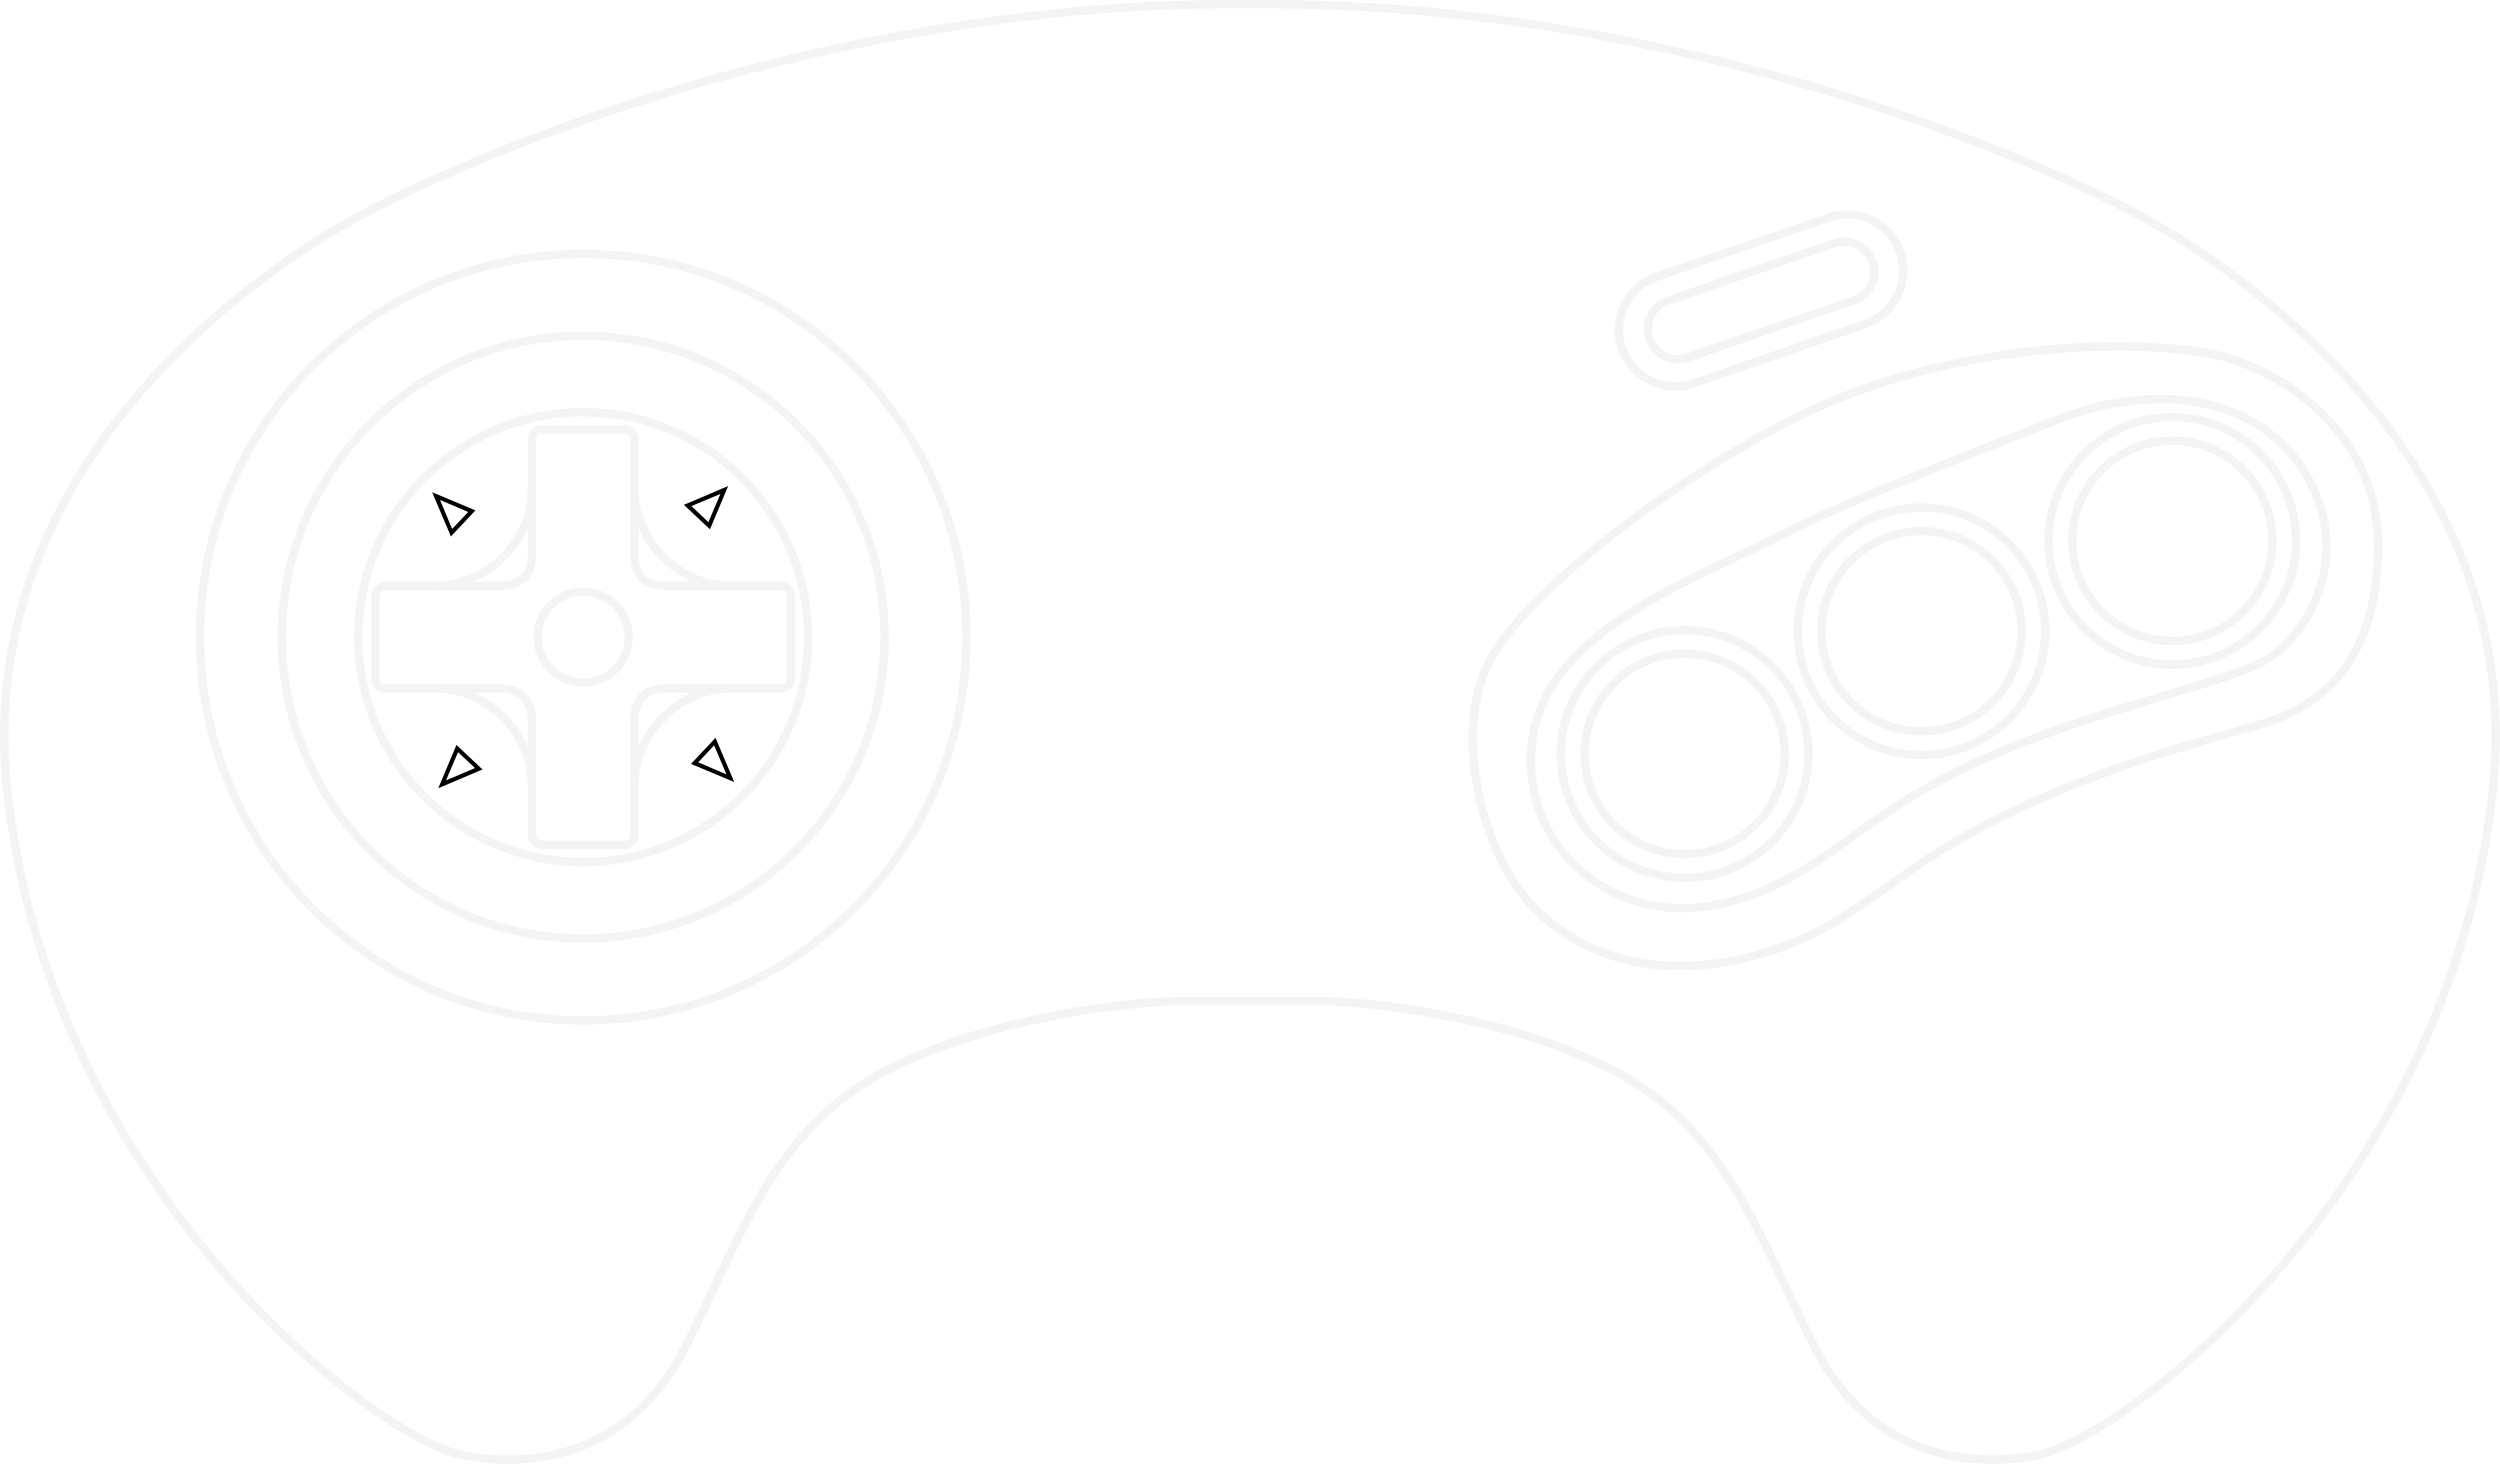
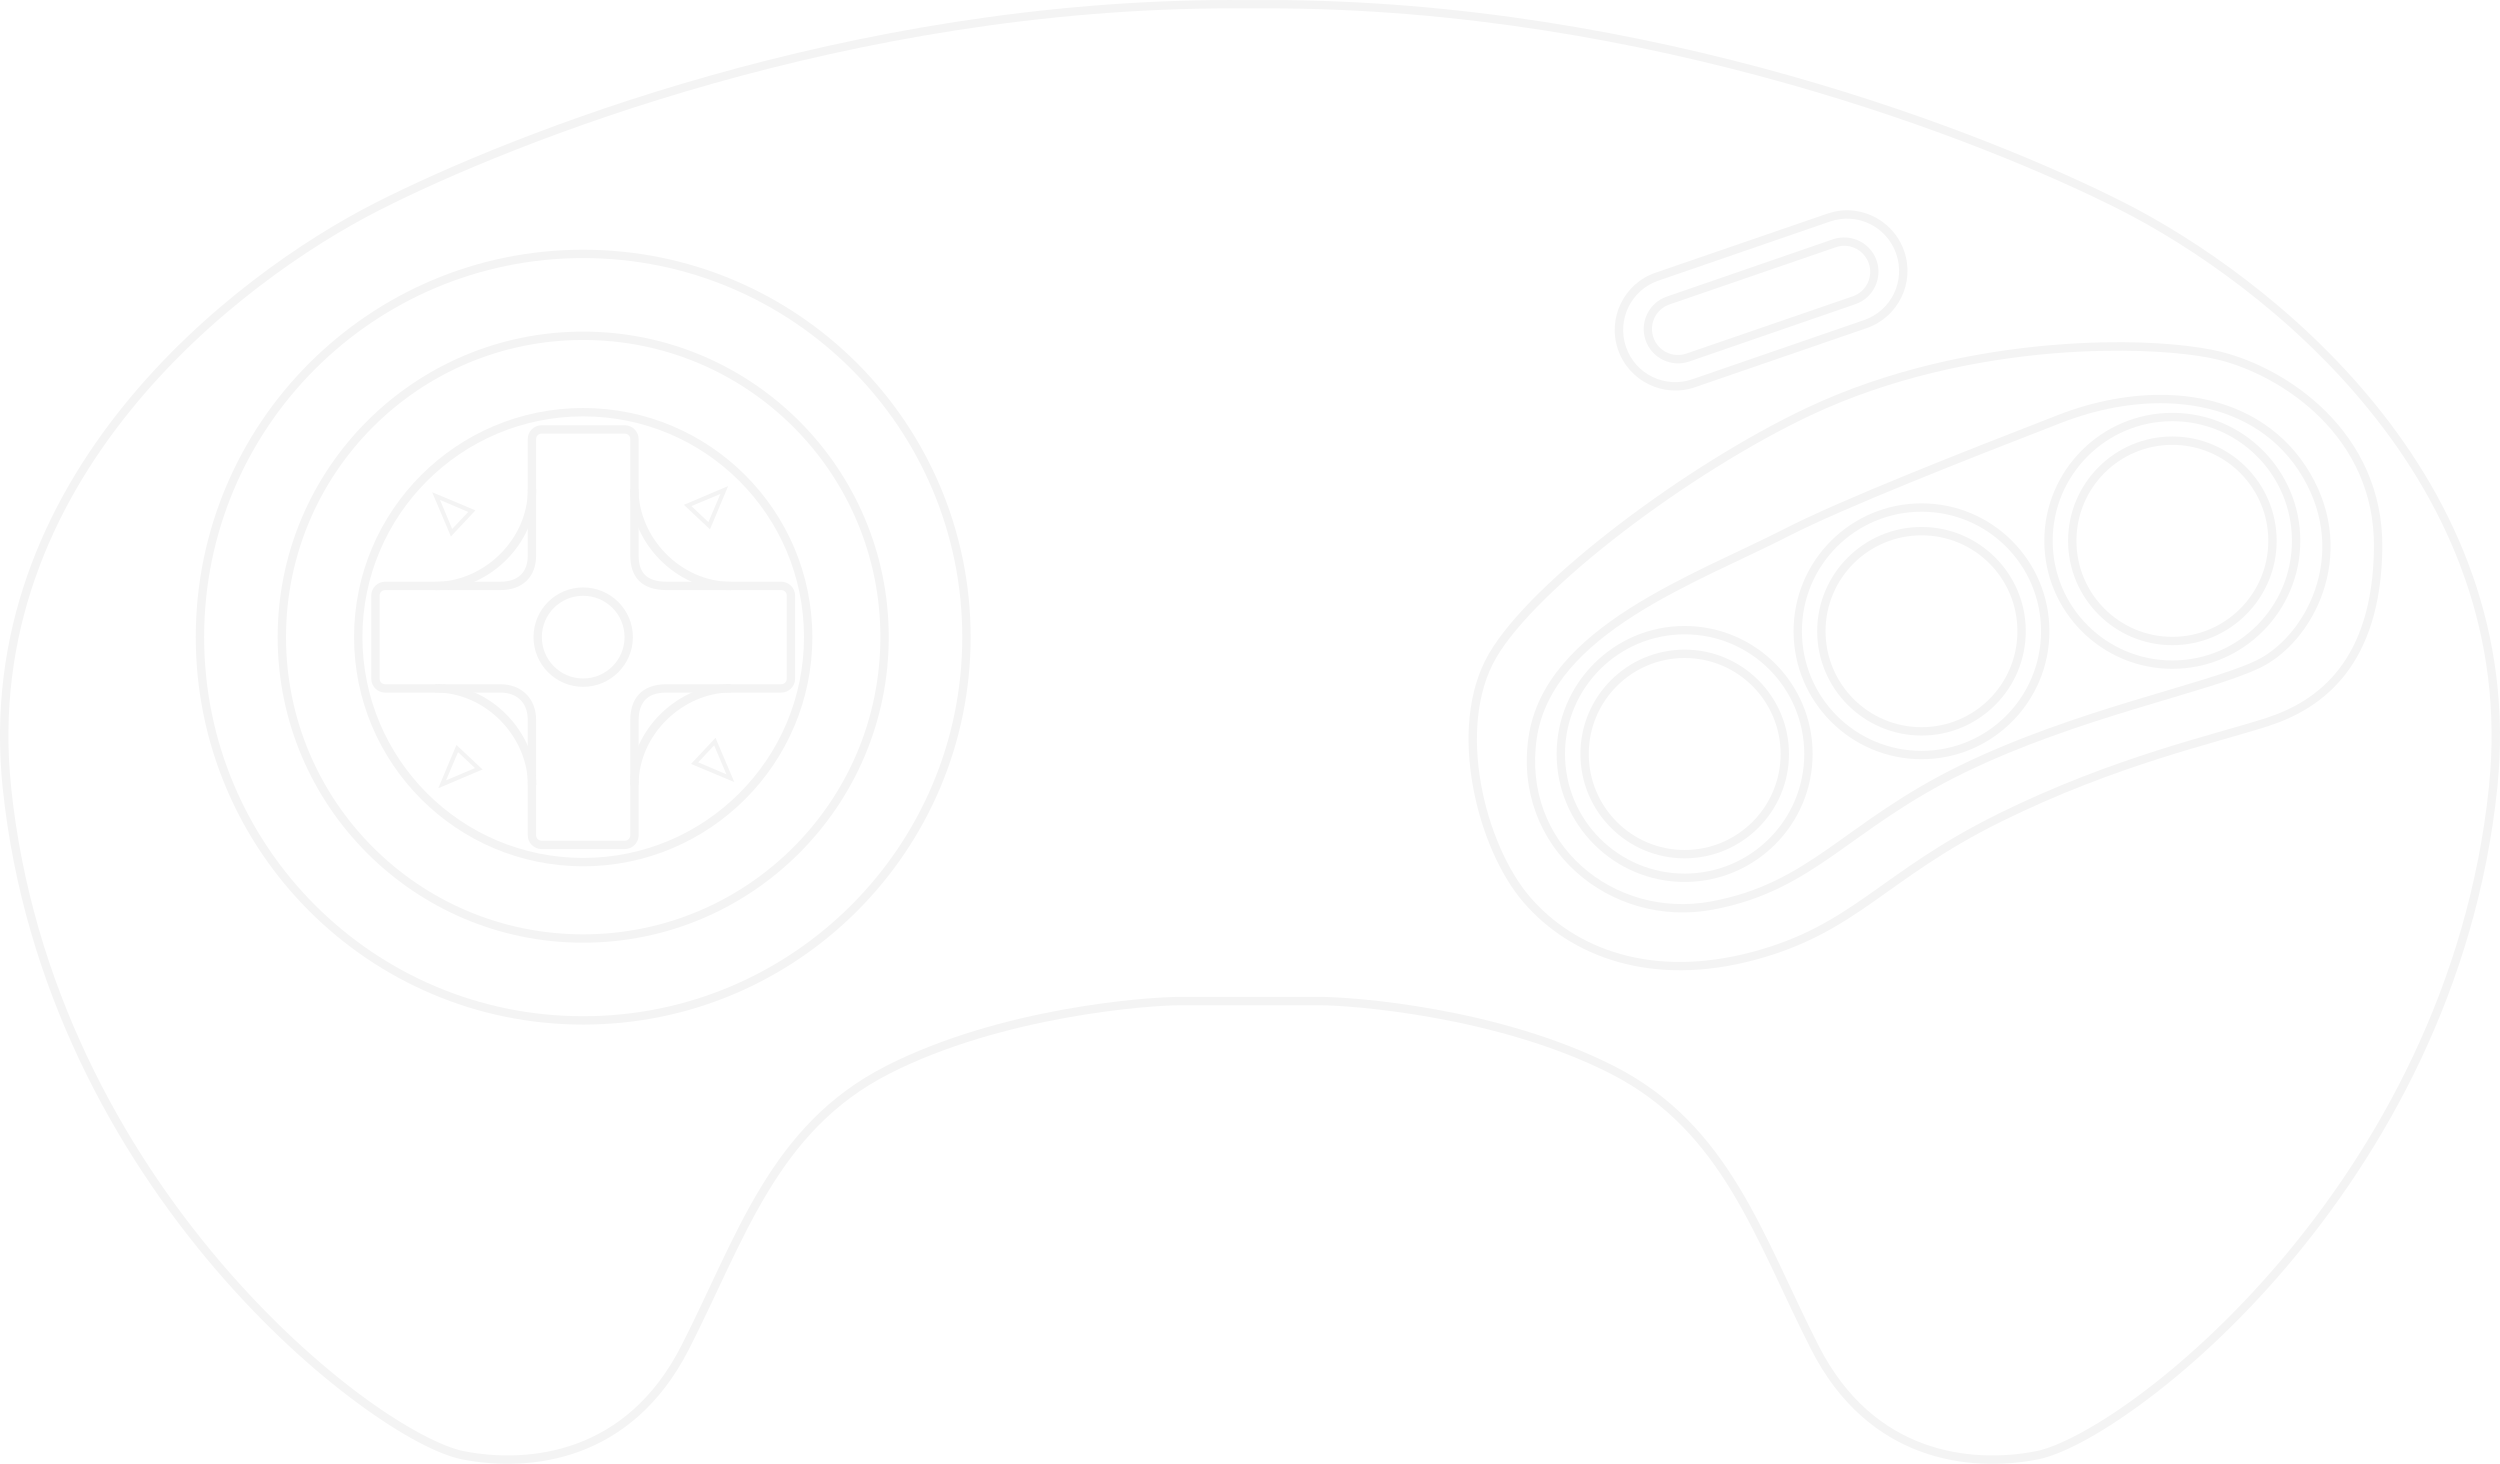
- <svg xmlns="http://www.w3.org/2000/svg" id="Layer_3" xml:space="preserve" height="350.26px" viewBox="0 0 598.191 350.257" width="598.19px" version="1.2" y="0px" x="0px">
-   <path id="path3" style="baseline-shift:baseline;block-progression:tb;color:#000000;direction:ltr;text-indent:0;text-align:start;enable-background:accumulate;text-transform:none;" fill="#f4f4f4" d="M294.78,0c-91.93,0-172.38,31.981-204.97,48.531-16.879,8.574-41.048,24.857-60.093,48.375-19.045,23.514-32.958,54.324-29.063,91.714,5,47.998,27.068,87.065,50.562,114.66,11.747,13.795,23.846,24.715,34.375,32.469,10.529,7.754,19.426,12.372,25.094,13.469,8.127,1.573,18.219,1.685,28.031-1.938,9.812-3.622,19.294-11.037,26.094-24.375,13.446-26.375,21.082-52.288,48-66,27.04-13.775,62.088-16.375,69.594-16.375h33.375c7.507,0,42.555,2.6,69.594,16.375l0.19,0.1c26.76,13.738,34.399,39.595,47.812,65.906,6.8,13.338,16.281,20.753,26.094,24.375,9.812,3.622,19.905,3.51,28.031,1.938,5.667-1.097,14.565-5.715,25.094-13.469,10.529-7.754,22.628-18.673,34.375-32.469,23.495-27.591,45.562-66.658,50.562-114.66,3.895-37.392-10.017-68.2-29.062-91.719-19.04-23.513-43.21-39.796-60.08-48.37-32.59-16.549-113.04-48.531-204.97-48.531h-8.625zm0,2,8.625,0c91.467,0,171.74,31.894,204.06,48.312,16.654,8.46,40.661,24.618,59.469,47.844,18.808,23.225,32.426,53.457,28.594,90.25-4.949,47.506-26.802,86.242-50.094,113.59-11.646,13.676-23.636,24.501-34.031,32.156-10.395,7.655-19.279,12.126-24.281,13.094-7.843,1.518-17.591,1.618-26.969-1.844-9.378-3.462-18.405-10.47-25-23.406-13.342-26.171-21.186-52.769-48.875-66.875-27.567-14.043-62.549-16.594-70.5-16.594h-33.375c-7.947,0-42.907,2.536-70.469,16.562l-0.031,0.031c-27.69,14.106-35.533,40.704-48.875,66.875-6.595,12.937-15.622,19.945-25,23.406-9.378,3.462-19.125,3.362-26.969,1.844-4.99-0.97-13.873-5.44-24.269-13.09-10.395-7.66-22.385-18.48-34.031-32.16-23.291-27.35-45.145-66.09-50.094-113.59-3.832-36.8,9.786-67.03,28.594-90.254,18.808-23.225,42.815-39.384,59.469-47.844,32.331-16.419,112.59-48.312,204.06-48.312z" />
-   <path id="circle5" style="baseline-shift:baseline;block-progression:tb;color:#000000;direction:ltr;text-indent:0;text-align:start;enable-background:accumulate;text-transform:none;" fill="#f4f4f4" d="m139.53,59.75c-51.186,0-92.688,41.502-92.688,92.688s41.502,92.719,92.688,92.719,92.719-41.533,92.719-92.719-41.533-92.688-92.719-92.688zm0,2c50.105,0,90.719,40.583,90.719,90.688s-40.614,90.719-90.719,90.719-90.688-40.614-90.688-90.719,40.583-90.688,90.688-90.688z" />
-   <path id="circle7" style="baseline-shift:baseline;block-progression:tb;color:#000000;direction:ltr;text-indent:0;text-align:start;enable-background:accumulate;text-transform:none;" fill="#f4f4f4" d="m139.53,79.344c-40.373,0-73.094,32.72-73.094,73.094,0,40.373,32.72,73.125,73.094,73.125,40.373,0,73.125-32.752,73.125-73.125s-32.752-73.094-73.125-73.094zm0,2c39.293,0,71.125,31.801,71.125,71.094s-31.832,71.125-71.125,71.125-71.094-31.832-71.094-71.125,31.801-71.094,71.094-71.094z" />
-   <path id="circle9" style="baseline-shift:baseline;block-progression:tb;color:#000000;direction:ltr;text-indent:0;text-align:start;enable-background:accumulate;text-transform:none;" fill="#f4f4f4" d="m139.53,97.625c-30.273,0-54.812,24.54-54.812,54.812,0,30.273,24.54,54.844,54.812,54.844,30.273,0,54.844-24.571,54.844-54.844s-24.571-54.812-54.844-54.812zm0,2c29.192,0,52.844,23.621,52.844,52.812,0,29.192-23.652,52.844-52.844,52.844s-52.812-23.652-52.812-52.844,23.621-52.812,52.812-52.812z" />
-   <path id="path11" style="baseline-shift:baseline;block-progression:tb;color:#000000;direction:ltr;text-indent:0;text-align:start;enable-background:accumulate;text-transform:none;" fill="#f4f4f4" d="m129.59,101.75c-1.82,0-3.312,1.491-3.312,3.312v27.875c0,2.118-0.623,3.606-1.688,4.625s-2.667,1.625-4.844,1.625h-27.594c-1.821,0-3.312,1.492-3.312,3.312v19.906c0,1.821,1.492,3.312,3.312,3.312h27.594c2.021,0,3.638,0.628,4.75,1.719,1.112,1.091,1.781,2.69,1.781,4.812v27.594c0,1.821,1.492,3.312,3.312,3.312h19.906c1.821,0,3.312-1.492,3.312-3.312v-27.5c0-2.115,0.527-3.75,1.531-4.844,1.004-1.093,2.578-1.781,5.094-1.781h27.5c1.821,0,3.312-1.492,3.312-3.312v-19.906c0-1.821-1.491-3.312-3.312-3.312h-27.469c-2.622,0-4.209-0.672-5.188-1.688-0.979-1.016-1.469-2.507-1.469-4.562v-27.875c0-1.821-1.492-3.312-3.312-3.312h-19.906zm0,2,19.906,0c0.74,0,1.312,0.572,1.312,1.312v27.875c0,2.366,0.584,4.466,2.031,5.969s3.666,2.281,6.625,2.281h27.469c0.741,0,1.312,0.573,1.312,1.312v19.906c0,0.739-0.572,1.312-1.312,1.312h-27.5c-2.893,0-5.15,0.865-6.594,2.438-1.444,1.572-2.031,3.752-2.031,6.188v27.5c0,0.741-0.571,1.312-1.312,1.312h-19.906c-0.74,0-1.312-0.572-1.312-1.312v-27.594c0-2.557-0.878-4.72-2.406-6.219-1.528-1.499-3.68-2.312-6.125-2.312h-27.594c-0.738,0-1.312-0.574-1.312-1.312v-19.906c0-0.739,0.573-1.312,1.312-1.312h27.594c2.545,0,4.707-0.741,6.219-2.188,1.511-1.446,2.312-3.543,2.312-6.062v-27.875c0-0.741,0.573-1.312,1.312-1.312z" />
-   <path id="path13" style="baseline-shift:baseline;block-progression:tb;color:#000000;direction:ltr;text-indent:0;text-align:start;enable-background:accumulate;text-transform:none;" fill="#f4f4f4" d="m150.78,117.09c0,12.554,10.781,24.125,24.156,24.125v-2c-12.212,0-22.156-10.723-22.156-22.125h-2z" />
-   <path id="polygon15" style="baseline-shift:baseline;block-progression:tb;color:#000000;direction:ltr;text-indent:0;text-align:start;enable-background:accumulate;text-transform:none;" fill-rule="nonzero" d="m174.22,116.31-1.125,0.469-8.75,3.719-0.719,0.281,0.562,0.531,5.156,4.844,0.531,0.5,0.281-0.656,3.594-8.562,0.469-1.125zm-1.844,1.875-2.875,6.75-4.062-3.844,6.938-2.906z" />
-   <path id="circle17" style="baseline-shift:baseline;block-progression:tb;color:#000000;direction:ltr;text-indent:0;text-align:start;enable-background:accumulate;text-transform:none;" fill="#f4f4f4" d="m139.53,140.56c-6.563,0-11.875,5.312-11.875,11.875s5.312,11.906,11.875,11.906,11.906-5.343,11.906-11.906c0-6.563-5.343-11.875-11.906-11.875zm0,2c5.482,0,9.906,4.393,9.906,9.875s-4.424,9.906-9.906,9.906-9.875-4.424-9.875-9.906,4.393-9.875,9.875-9.875z" />
-   <path id="path19" style="baseline-shift:baseline;block-progression:tb;color:#000000;direction:ltr;text-indent:0;text-align:start;enable-background:accumulate;text-transform:none;" fill="#f4f4f4" d="m126.31,117.06c0,12.212-10.723,22.156-22.125,22.156v2c12.554,0,24.125-10.781,24.125-24.156h-2z" />
-   <path id="polygon21" style="baseline-shift:baseline;block-progression:tb;color:#000000;direction:ltr;text-indent:0;text-align:start;enable-background:accumulate;text-transform:none;" fill-rule="nonzero" d="m103.41,117.78,0.469,1.125,3.719,8.75,0.281,0.719,0.531-0.562,4.844-5.156,0.5-0.531-0.656-0.281-8.562-3.594-1.125-0.469zm1.875,1.844,6.75,2.875-3.844,4.062-2.906-6.938z" />
-   <path id="path23" style="baseline-shift:baseline;block-progression:tb;color:#000000;direction:ltr;text-indent:0;text-align:start;enable-background:accumulate;text-transform:none;" fill="#f4f4f4" d="m104.16,163.69,0,2c12.211,0,22.156,10.722,22.156,22.125h2c0-12.555-10.782-24.125-24.156-24.125z" />
-   <path id="polygon25" style="baseline-shift:baseline;block-progression:tb;color:#000000;direction:ltr;text-indent:0;text-align:start;enable-background:accumulate;text-transform:none;" fill-rule="nonzero" d="m109.22,178.25-0.281,0.656-3.594,8.562-0.469,1.125,1.125-0.469,8.75-3.719,0.719-0.281-0.562-0.531-5.156-4.844-0.531-0.5zm0.375,1.719,4.062,3.812-6.938,2.938,2.875-6.75z" />
-   <path id="path27" style="baseline-shift:baseline;block-progression:tb;color:#000000;direction:ltr;text-indent:0;text-align:start;enable-background:accumulate;text-transform:none;" fill="#f4f4f4" d="m174.91,163.69c-12.554,0-24.125,10.782-24.125,24.156h2c0-12.211,10.723-22.156,22.125-22.156v-2z" />
-   <path id="polygon29" style="baseline-shift:baseline;block-progression:tb;color:#000000;direction:ltr;text-indent:0;text-align:start;enable-background:accumulate;text-transform:none;" fill-rule="nonzero" d="m171.22,176.53-0.531,0.562-4.844,5.156-0.5,0.531,0.656,0.281,8.562,3.594,1.125,0.469-0.469-1.125-3.719-8.75-0.281-0.719zm-0.344,1.812,2.938,6.938-6.75-2.875,3.812-4.062z" />
-   <path id="path31" style="baseline-shift:baseline;block-progression:tb;color:#000000;direction:ltr;text-indent:0;text-align:start;enable-background:accumulate;text-transform:none;" fill="#f4f4f4" d="m503.53,81.906c-4.069,0.077-8.397,0.299-12.906,0.688-18.037,1.553-38.999,5.863-58.375,15.031-14.463,6.844-30.896,17.178-45,27.969-14.104,10.79-25.868,21.996-31,30.844-5.152,8.884-5.804,20.51-3.844,31.531,1.96,11.021,6.521,21.449,12.188,28,11.238,12.995,30.594,20.326,55.281,13.719,12.328-3.299,20.222-8.209,28.406-13.938,8.184-5.729,16.672-12.296,30.5-19.125,27.706-13.682,51.272-18.78,64.094-22.938,6.48-2.102,13.213-5.74,18.344-12.375,5.131-6.635,8.639-16.227,8.812-30.125,0.176-14.02-5.656-24.874-13.406-32.625-7.751-7.751-17.388-12.441-25.125-14.375-5.821-1.456-15.761-2.512-27.969-2.281zm0.062,2.031c12.094-0.219,21.894,0.809,27.406,2.188,7.374,1.843,16.772,6.397,24.219,13.844,7.447,7.447,12.981,17.73,12.812,31.188-0.169,13.577-3.546,22.693-8.375,28.938-4.829,6.245-11.148,9.668-17.375,11.688-12.569,4.075-36.359,9.237-64.219,22.969l-0.156,0.094c-13.991,6.91-22.652,13.559-30.781,19.25-8.13,5.691-15.693,10.43-27.75,13.656-24.083,6.445-42.508-0.673-53.25-13.094-5.324-6.155-9.846-16.329-11.75-27.031s-1.213-21.9,3.594-30.188c4.828-8.324,16.502-19.541,30.5-30.25s30.337-20.989,44.625-27.75c19.09-9.033,39.866-13.306,57.719-14.844,4.463-0.384,8.75-0.583,12.781-0.656z" />
-   <path id="path33" style="baseline-shift:baseline;block-progression:tb;color:#000000;direction:ltr;text-indent:0;text-align:start;enable-background:accumulate;text-transform:none;" fill="#f4f4f4" d="m518.62,94.5c-8.469-0.256-17.478,1.421-26.219,4.812-23.013,8.93-51.828,20.256-65.344,27.188-10.751,5.514-25.026,11.353-37.156,19.094-12.13,7.741-22.206,17.45-24.156,30.75-3.869,26.397,19.444,45.89,44.094,41.312,12.195-2.264,20.464-7.176,29-13.125,8.536-5.949,17.387-12.911,31.031-19.562,13.657-6.657,28.184-11.454,40.875-15.312,12.69-3.858,23.488-6.779,29.844-9.781,6.486-3.063,12.376-9.775,15.25-18.219,2.873-8.443,2.689-18.633-3.125-28.5-5.817-9.87-15.14-15.644-25.844-17.75-2.676-0.526-5.427-0.821-8.25-0.906zm-0.062,2c2.721,0.081,5.376,0.371,7.938,0.875,10.246,2.016,18.983,7.419,24.5,16.781,5.519,9.366,5.676,18.919,2.969,26.875-2.708,7.956-8.34,14.286-14.219,17.062-6.007,2.837-16.838,5.756-29.562,9.625s-27.368,8.701-41.188,15.438c-13.833,6.744-22.848,13.85-31.312,19.75-8.465,5.9-16.373,10.582-28.219,12.781-23.432,4.351-45.433-13.91-41.75-39.031,1.827-12.459,11.336-21.772,23.25-29.375,11.914-7.603,26.122-13.421,37-19,13.273-6.807,42.181-18.166,65.188-27.094,8.517-3.305,17.244-4.931,25.406-4.688z" />
-   <path id="circle35" style="baseline-shift:baseline;block-progression:tb;color:#000000;direction:ltr;text-indent:0;text-align:start;enable-background:accumulate;text-transform:none;" fill="#f4f4f4" d="m403.09,149.78c-16.9,0-30.625,13.725-30.625,30.625s13.725,30.625,30.625,30.625,30.625-13.725,30.625-30.625-13.725-30.625-30.625-30.625zm0,2c15.819,0,28.625,12.806,28.625,28.625s-12.806,28.625-28.625,28.625-28.625-12.806-28.625-28.625,12.806-28.625,28.625-28.625z" />
-   <path id="circle37" style="baseline-shift:baseline;block-progression:tb;color:#000000;direction:ltr;text-indent:0;text-align:start;enable-background:accumulate;text-transform:none;" fill="#f4f4f4" d="m403.09,155.44c-13.77,0-24.938,11.198-24.938,24.969,0,13.77,11.167,24.969,24.938,24.969,13.77,0,24.969-11.198,24.969-24.969,0-13.77-11.198-24.969-24.969-24.969zm0,2c12.69,0,22.969,10.279,22.969,22.969s-10.279,22.969-22.969,22.969-22.938-10.279-22.938-22.969,10.248-22.969,22.938-22.969z" />
-   <path id="circle39" style="baseline-shift:baseline;block-progression:tb;color:#000000;direction:ltr;text-indent:0;text-align:start;enable-background:accumulate;text-transform:none;" fill="#f4f4f4" d="m459.78,120.44c-16.9,0-30.625,13.694-30.625,30.594s13.725,30.625,30.625,30.625,30.594-13.725,30.594-30.625-13.694-30.594-30.594-30.594zm0,2c15.819,0,28.594,12.774,28.594,28.594,0,15.819-12.774,28.625-28.594,28.625-15.819,0-28.625-12.806-28.625-28.625s12.806-28.594,28.625-28.594z" />
-   <path id="circle41" style="baseline-shift:baseline;block-progression:tb;color:#000000;direction:ltr;text-indent:0;text-align:start;enable-background:accumulate;text-transform:none;" fill="#f4f4f4" d="m459.78,126.09c-13.771,0-24.969,11.167-24.969,24.938s11.198,24.969,24.969,24.969,24.938-11.198,24.938-24.969-11.167-24.938-24.938-24.938zm0,2c12.69,0,22.938,10.247,22.938,22.938,0,12.69-10.247,22.969-22.938,22.969-12.69,0-22.969-10.279-22.969-22.969s10.279-22.938,22.969-22.938z" />
-   <path id="circle43" style="baseline-shift:baseline;block-progression:tb;color:#000000;direction:ltr;text-indent:0;text-align:start;enable-background:accumulate;text-transform:none;" fill="#f4f4f4" d="m519.78,98.781c-16.901,0-30.625,13.724-30.625,30.625s13.724,30.625,30.625,30.625,30.625-13.724,30.625-30.625-13.724-30.625-30.625-30.625zm0,2c15.82,0,28.625,12.805,28.625,28.625s-12.805,28.625-28.625,28.625-28.625-12.805-28.625-28.625,12.805-28.625,28.625-28.625z" />
-   <path id="circle45" style="baseline-shift:baseline;block-progression:tb;color:#000000;direction:ltr;text-indent:0;text-align:start;enable-background:accumulate;text-transform:none;" fill="#f4f4f4" d="m519.78,104.44c-13.771,0-24.938,11.198-24.938,24.969s11.167,24.969,24.938,24.969,24.969-11.198,24.969-24.969-11.198-24.969-24.969-24.969zm0,2c12.69,0,22.969,10.279,22.969,22.969s-10.279,22.969-22.969,22.969-22.938-10.279-22.938-22.969,10.247-22.969,22.938-22.969z" />
-   <path id="path47" style="baseline-shift:baseline;block-progression:tb;color:#000000;direction:ltr;text-indent:0;text-align:start;enable-background:accumulate;text-transform:none;" fill="#f4f4f4" d="m442.91,50.344c-1.877-0.13-3.8,0.131-5.688,0.781l-41.1,14.125c-7.549,2.6-11.57,10.855-8.969,18.406,2.601,7.551,10.855,11.602,18.406,9l41.1-14.156c7.55-2.601,11.57-10.855,8.969-18.406-1.951-5.662-7.089-9.361-12.719-9.75zm-0.125,2c4.853,0.329,9.251,3.51,10.938,8.406,2.249,6.529-1.191,13.595-7.719,15.844l-41.09,14.156c-6.529,2.25-13.595-1.19-15.844-7.719s1.192-13.627,7.719-15.875l41.09-14.156c1.632-0.562,3.288-0.766,4.906-0.656z" />
-   <path id="path49" style="baseline-shift:baseline;block-progression:tb;color:#000000;direction:ltr;text-indent:0;text-align:start;enable-background:accumulate;text-transform:none;" fill="#f4f4f4" d="m441.84,56.844c-1.064-0.074-2.181,0.038-3.25,0.406l-39.78,13.719c-4.277,1.473-6.537,6.16-5.062,10.438,1.473,4.278,6.16,6.568,10.438,5.094l39.75-13.719c4.278-1.473,6.567-6.16,5.094-10.438-1.105-3.208-3.996-5.278-7.188-5.5zm-0.156,1.969c2.416,0.162,4.627,1.746,5.469,4.188,1.121,3.256-0.588,6.785-3.844,7.906l-39.781,13.688c-3.255,1.122-6.785-0.588-7.906-3.844-1.122-3.255,0.589-6.785,3.844-7.906l39.79-13.688c0.814-0.28,1.632-0.398,2.438-0.344z" />
+ <svg xmlns="http://www.w3.org/2000/svg" version="1.1" id="Layer_3" x="0px" y="0px" width="598.189px" height="350.26px" viewBox="0 0 598.189 350.26" enable-background="new 0 0 598.189 350.26" xml:space="preserve">
+   <path id="path3" fill="#F4F4F4" d="M294.78,0.002c-91.93,0-172.38,31.981-204.97,48.531C72.931,57.107,48.762,73.39,29.717,96.908  c-19.045,23.514-32.958,54.324-29.063,91.714c5,47.998,27.068,87.064,50.562,114.66c11.747,13.795,23.846,24.715,34.375,32.469  c10.529,7.754,19.426,12.372,25.094,13.469c8.126,1.572,18.219,1.685,28.031-1.938c9.813-3.622,19.294-11.037,26.094-24.375  c13.446-26.375,21.082-52.288,48-66c27.04-13.775,62.088-16.375,69.594-16.375h33.375c7.507,0,42.555,2.601,69.594,16.375l0.189,0.1  c26.761,13.738,34.399,39.596,47.813,65.906c6.8,13.338,16.281,20.753,26.094,24.375s19.905,3.511,28.031,1.938  c5.667-1.097,14.564-5.715,25.094-13.469s22.628-18.673,34.375-32.469c23.495-27.592,45.563-66.658,50.563-114.66  c3.895-37.392-10.018-68.2-29.063-91.719c-19.04-23.513-43.21-39.796-60.08-48.37c-32.59-16.549-113.04-48.531-204.97-48.531h-8.625  L294.78,0.002z M294.78,2.002h8.625c91.467,0,171.739,31.894,204.06,48.312c16.654,8.459,40.661,24.618,59.469,47.844  c18.809,23.225,32.427,53.457,28.595,90.25c-4.949,47.506-26.802,86.242-50.095,113.591c-11.646,13.676-23.636,24.501-34.03,32.155  c-10.396,7.656-19.279,12.127-24.281,13.095c-7.844,1.518-17.591,1.618-26.969-1.845c-9.378-3.461-18.405-10.469-25-23.405  c-13.343-26.171-21.187-52.769-48.875-66.875c-27.567-14.043-62.55-16.595-70.5-16.595h-33.375c-7.947,0-42.907,2.536-70.469,16.563  l-0.031,0.031c-27.69,14.105-35.533,40.704-48.875,66.875c-6.595,12.938-15.622,19.945-25,23.406  c-9.377,3.461-19.125,3.361-26.969,1.844c-4.99-0.971-13.873-5.439-24.269-13.09c-10.395-7.66-22.385-18.48-34.031-32.16  c-23.291-27.35-45.145-66.09-50.094-113.59c-3.833-36.8,9.786-67.03,28.594-90.254c18.808-23.225,42.815-39.384,59.469-47.844  c32.331-16.419,112.59-48.312,204.06-48.312L294.78,2.002z" />
+   <path id="circle5" fill="#F4F4F4" d="M139.53,59.752c-51.187,0-92.688,41.502-92.688,92.688s41.502,92.719,92.688,92.719  c51.186,0,92.719-41.533,92.719-92.719S190.716,59.752,139.53,59.752z M139.53,61.752c50.104,0,90.719,40.583,90.719,90.688  s-40.614,90.719-90.719,90.719c-50.105,0-90.688-40.614-90.688-90.719S89.425,61.752,139.53,61.752z" />
+   <path id="circle7" fill="#F4F4F4" d="M139.53,79.346c-40.373,0-73.094,32.72-73.094,73.094c0,40.373,32.72,73.125,73.094,73.125  c40.373,0,73.125-32.753,73.125-73.125C212.655,112.067,179.903,79.346,139.53,79.346z M139.53,81.346  c39.293,0,71.125,31.801,71.125,71.094c0,39.293-31.832,71.125-71.125,71.125c-39.293,0-71.094-31.832-71.094-71.125  C68.436,113.147,100.237,81.346,139.53,81.346z" />
+   <path id="circle9" fill="#F4F4F4" d="M139.53,97.627c-30.273,0-54.813,24.54-54.813,54.812c0,30.273,24.54,54.843,54.813,54.843  s54.844-24.57,54.844-54.843S169.803,97.627,139.53,97.627z M139.53,99.627c29.192,0,52.844,23.621,52.844,52.812  c0,29.192-23.652,52.843-52.844,52.843c-29.192,0-52.813-23.651-52.813-52.843S110.339,99.627,139.53,99.627z" />
+   <path id="path11" fill="#F4F4F4" d="M129.59,101.752c-1.82,0-3.313,1.491-3.313,3.313v27.875c0,2.118-0.623,3.606-1.688,4.625  s-2.667,1.625-4.844,1.625H92.152c-1.821,0-3.313,1.492-3.313,3.313v19.906c0,1.821,1.492,3.313,3.313,3.313h27.594  c2.021,0,3.638,0.628,4.75,1.719c1.112,1.091,1.781,2.69,1.781,4.813v27.594c0,1.821,1.492,3.313,3.313,3.313h19.906  c1.82,0,3.313-1.492,3.313-3.313v-27.5c0-2.115,0.527-3.75,1.531-4.844c1.003-1.094,2.577-1.781,5.094-1.781h27.5  c1.821,0,3.313-1.492,3.313-3.313v-19.906c0-1.82-1.492-3.313-3.313-3.313h-27.469c-2.622,0-4.209-0.671-5.188-1.688  c-0.979-1.016-1.469-2.507-1.469-4.563v-27.875c0-1.821-1.493-3.313-3.313-3.313H129.59L129.59,101.752z M129.59,103.752h19.906  c0.74,0,1.313,0.571,1.313,1.313v27.875c0,2.366,0.584,4.466,2.031,5.969c1.447,1.502,3.666,2.281,6.625,2.281h27.469  c0.741,0,1.313,0.573,1.313,1.313v19.906c0,0.739-0.572,1.313-1.313,1.313h-27.5c-2.893,0-5.15,0.865-6.594,2.438  c-1.443,1.572-2.031,3.751-2.031,6.188v27.5c0,0.742-0.571,1.313-1.313,1.313H129.59c-0.74,0-1.313-0.571-1.313-1.313v-27.593  c0-2.557-0.878-4.72-2.406-6.219c-1.528-1.499-3.68-2.313-6.125-2.313H92.152c-0.738,0-1.313-0.573-1.313-1.313v-19.906  c0-0.739,0.573-1.313,1.313-1.313h27.594c2.545,0,4.707-0.741,6.219-2.188c1.511-1.446,2.313-3.543,2.313-6.063v-27.875  C128.278,104.323,128.851,103.751,129.59,103.752L129.59,103.752z" />
+   <path id="path13" fill="#F4F4F4" d="M150.78,117.092c0,12.554,10.781,24.125,24.156,24.125v-2  c-12.212,0-22.156-10.723-22.156-22.125H150.78z" />
+   <path id="polygon15" fill="#F4F4F4" d="M174.22,116.312l-1.125,0.469l-8.75,3.719l-0.719,0.281l0.563,0.531l5.156,4.844l0.531,0.5  l0.281-0.656l3.594-8.563L174.22,116.312L174.22,116.312z M172.376,118.187l-2.875,6.75l-4.063-3.844L172.376,118.187z" />
+   <path id="circle17" fill="#F4F4F4" d="M139.53,140.562c-6.563,0-11.875,5.312-11.875,11.875c0,6.563,5.312,11.906,11.875,11.906  c6.563,0,11.906-5.343,11.906-11.906S146.093,140.562,139.53,140.562z M139.53,142.562c5.482,0,9.906,4.393,9.906,9.875  c0,5.482-4.424,9.906-9.906,9.906c-5.482,0-9.875-4.424-9.875-9.906C129.655,146.955,134.048,142.562,139.53,142.562z" />
+   <path id="path19" fill="#F4F4F4" d="M126.31,117.062c0,12.212-10.723,22.156-22.125,22.156v2c12.554,0,24.125-10.781,24.125-24.156  H126.31z" />
+   <path id="polygon21" fill="#F4F4F4" d="M103.41,117.782l0.469,1.125l3.719,8.75l0.281,0.719l0.531-0.563l4.844-5.156l0.5-0.531  l-0.656-0.281l-8.563-3.594L103.41,117.782L103.41,117.782z M105.285,119.625l6.75,2.875l-3.844,4.063L105.285,119.625z" />
+   <path id="path23" fill="#F4F4F4" d="M104.16,163.692v2c12.211,0,22.156,10.721,22.156,22.125h2  C128.316,175.262,117.534,163.692,104.16,163.692z" />
+   <path id="polygon25" fill="#F4F4F4" d="M109.22,178.252l-0.281,0.656l-3.594,8.563l-0.469,1.125l1.125-0.469l8.75-3.719l0.719-0.281  l-0.563-0.531l-5.156-4.844L109.22,178.252L109.22,178.252z M109.595,179.971l4.063,3.813l-6.938,2.938L109.595,179.971z" />
+   <path id="path27" fill="#F4F4F4" d="M174.91,163.692c-12.554,0-24.125,10.782-24.125,24.156h2c0-12.211,10.723-22.156,22.125-22.156  V163.692z" />
+   <path id="polygon29" fill="#F4F4F4" d="M171.22,176.532l-0.531,0.563l-4.844,5.156l-0.5,0.531l0.656,0.281l8.563,3.594l1.125,0.469  l-0.469-1.125l-3.719-8.75L171.22,176.532L171.22,176.532z M170.876,178.345l2.938,6.938l-6.75-2.875L170.876,178.345z" />
+   <path id="path31" fill="#F4F4F4" d="M503.53,81.908c-4.069,0.077-8.397,0.299-12.906,0.688  c-18.037,1.553-38.999,5.863-58.375,15.031c-14.463,6.843-30.896,17.178-45,27.969c-14.104,10.79-25.868,21.996-31,30.844  c-5.152,8.884-5.804,20.51-3.844,31.53c1.96,11.021,6.521,21.449,12.188,28c11.238,12.996,30.595,20.326,55.281,13.72  c12.328-3.299,20.222-8.209,28.406-13.938c8.184-5.729,16.672-12.296,30.5-19.125c27.706-13.682,51.272-18.779,64.094-22.938  c6.48-2.103,13.213-5.741,18.345-12.375c5.13-6.635,8.639-16.227,8.813-30.125c0.175-14.02-5.656-24.874-13.406-32.625  c-7.751-7.751-17.389-12.441-25.125-14.375C525.679,82.732,515.738,81.676,503.53,81.908L503.53,81.908z M503.593,83.939  c12.094-0.219,21.894,0.809,27.405,2.188c7.374,1.843,16.772,6.397,24.22,13.844c7.446,7.447,12.98,17.729,12.812,31.188  c-0.169,13.577-3.545,22.693-8.375,28.938c-4.829,6.245-11.147,9.667-17.375,11.688c-12.568,4.075-36.359,9.236-64.219,22.968  l-0.156,0.094c-13.991,6.91-22.652,13.56-30.781,19.25c-8.13,5.691-15.693,10.431-27.75,13.656  c-24.083,6.445-42.508-0.673-53.25-13.094c-5.323-6.155-9.846-16.329-11.75-27.031c-1.903-10.701-1.213-21.9,3.594-30.188  c4.828-8.324,16.502-19.541,30.5-30.25s30.337-20.989,44.625-27.75c19.09-9.034,39.866-13.306,57.719-14.844  C495.274,84.212,499.562,84.013,503.593,83.939L503.593,83.939z" />
+   <path id="path33" fill="#F4F4F4" d="M518.62,94.502c-8.469-0.256-17.479,1.42-26.219,4.813  c-23.014,8.93-51.828,20.256-65.345,27.188c-10.751,5.514-25.025,11.353-37.155,19.094s-22.206,17.45-24.156,30.75  c-3.87,26.396,19.444,45.89,44.094,41.312c12.195-2.265,20.464-7.176,29-13.125s17.387-12.911,31.031-19.562  c13.657-6.658,28.184-11.455,40.875-15.313c12.69-3.858,23.487-6.779,29.844-9.781c6.485-3.063,12.376-9.775,15.25-18.219  s2.689-18.633-3.125-28.5c-5.816-9.871-15.14-15.644-25.844-17.75C524.194,94.883,521.443,94.588,518.62,94.502L518.62,94.502z   M518.558,96.502c2.721,0.081,5.376,0.371,7.938,0.875c10.246,2.016,18.983,7.418,24.5,16.781  c5.519,9.366,5.677,18.919,2.969,26.875s-8.341,14.286-14.219,17.062c-6.007,2.837-16.839,5.756-29.563,9.625  s-27.368,8.701-41.188,15.438c-13.833,6.744-22.849,13.851-31.313,19.75c-8.465,5.9-16.373,10.582-28.219,12.781  c-23.433,4.352-45.433-13.91-41.75-39.031c1.827-12.458,11.336-21.771,23.25-29.375c11.914-7.603,26.122-13.421,37-19  c13.272-6.807,42.181-18.166,65.188-27.094C501.669,97.884,510.396,96.258,518.558,96.502L518.558,96.502z" />
+   <path id="circle35" fill="#F4F4F4" d="M403.09,149.782c-16.9,0-30.625,13.725-30.625,30.625c0,16.899,13.725,30.625,30.625,30.625  s30.625-13.726,30.625-30.625C433.715,163.507,419.99,149.782,403.09,149.782z M403.09,151.782  c15.819,0,28.625,12.806,28.625,28.625c0,15.818-12.806,28.625-28.625,28.625c-15.818,0-28.625-12.807-28.625-28.625  C374.465,164.588,387.271,151.782,403.09,151.782z" />
+   <path id="circle37" fill="#F4F4F4" d="M403.09,155.442c-13.77,0-24.938,11.198-24.938,24.969c0,13.77,11.167,24.969,24.938,24.969  s24.969-11.198,24.969-24.969S416.861,155.442,403.09,155.442z M403.09,157.442c12.69,0,22.969,10.279,22.969,22.969  c0,12.689-10.278,22.969-22.969,22.969c-12.689,0-22.938-10.279-22.938-22.969C380.152,167.721,390.4,157.442,403.09,157.442z" />
+   <path id="circle39" fill="#F4F4F4" d="M459.78,120.442c-16.9,0-30.625,13.694-30.625,30.594s13.725,30.625,30.625,30.625  c16.899,0,30.594-13.726,30.594-30.625S476.68,120.442,459.78,120.442z M459.78,122.442c15.818,0,28.594,12.774,28.594,28.594  c0,15.819-12.774,28.625-28.594,28.625s-28.625-12.807-28.625-28.625S443.961,122.442,459.78,122.442z" />
+   <path id="circle41" fill="#F4F4F4" d="M459.78,126.092c-13.771,0-24.97,11.167-24.97,24.938s11.198,24.969,24.97,24.969  c13.771,0,24.938-11.198,24.938-24.969S473.551,126.092,459.78,126.092z M459.78,128.092c12.689,0,22.938,10.247,22.938,22.938  c0,12.69-10.247,22.969-22.938,22.969s-22.97-10.279-22.97-22.969S447.09,128.092,459.78,128.092z" />
+   <path id="circle43" fill="#F4F4F4" d="M519.78,98.783c-16.901,0-30.625,13.724-30.625,30.625s13.724,30.625,30.625,30.625  c16.9,0,30.625-13.724,30.625-30.625S536.681,98.783,519.78,98.783z M519.78,100.783c15.819,0,28.625,12.805,28.625,28.625  s-12.806,28.625-28.625,28.625c-15.82,0-28.625-12.805-28.625-28.625S503.96,100.783,519.78,100.783z" />
+   <path id="circle45" fill="#F4F4F4" d="M519.78,104.442c-13.771,0-24.938,11.198-24.938,24.969s11.167,24.969,24.938,24.969  c13.771,0,24.969-11.198,24.969-24.969S533.551,104.442,519.78,104.442z M519.78,106.442c12.689,0,22.969,10.279,22.969,22.969  S532.47,152.38,519.78,152.38c-12.69,0-22.938-10.279-22.938-22.969S507.089,106.442,519.78,106.442z" />
+   <path id="path47" fill="#F4F4F4" d="M442.91,50.346c-1.877-0.129-3.8,0.131-5.688,0.781l-41.1,14.125  c-7.55,2.6-11.57,10.855-8.97,18.406c2.602,7.551,10.855,11.602,18.406,9l41.101-14.156c7.55-2.601,11.569-10.855,8.969-18.406  C453.678,54.434,448.539,50.734,442.91,50.346L442.91,50.346z M442.785,52.346c4.854,0.329,9.251,3.51,10.938,8.406  c2.249,6.529-1.19,13.595-7.719,15.844l-41.09,14.156c-6.529,2.25-13.595-1.189-15.844-7.719s1.191-13.627,7.719-15.875  l41.09-14.156C439.511,52.44,441.168,52.236,442.785,52.346L442.785,52.346z" />
+   <path id="path49" fill="#F4F4F4" d="M441.84,56.846c-1.063-0.074-2.181,0.038-3.25,0.406l-39.779,13.719  c-4.277,1.473-6.537,6.16-5.063,10.438c1.473,4.278,6.16,6.568,10.438,5.094l39.75-13.719c4.277-1.473,6.566-6.16,5.094-10.438  c-1.105-3.208-3.996-5.278-7.188-5.5H441.84z M441.684,58.814c2.416,0.163,4.627,1.746,5.469,4.188  c1.121,3.256-0.588,6.785-3.844,7.906l-39.781,13.688c-3.255,1.122-6.785-0.587-7.906-3.844c-1.121-3.255,0.589-6.785,3.844-7.906  l39.791-13.688c0.813-0.28,1.632-0.398,2.438-0.344H441.684z" />
</svg>
